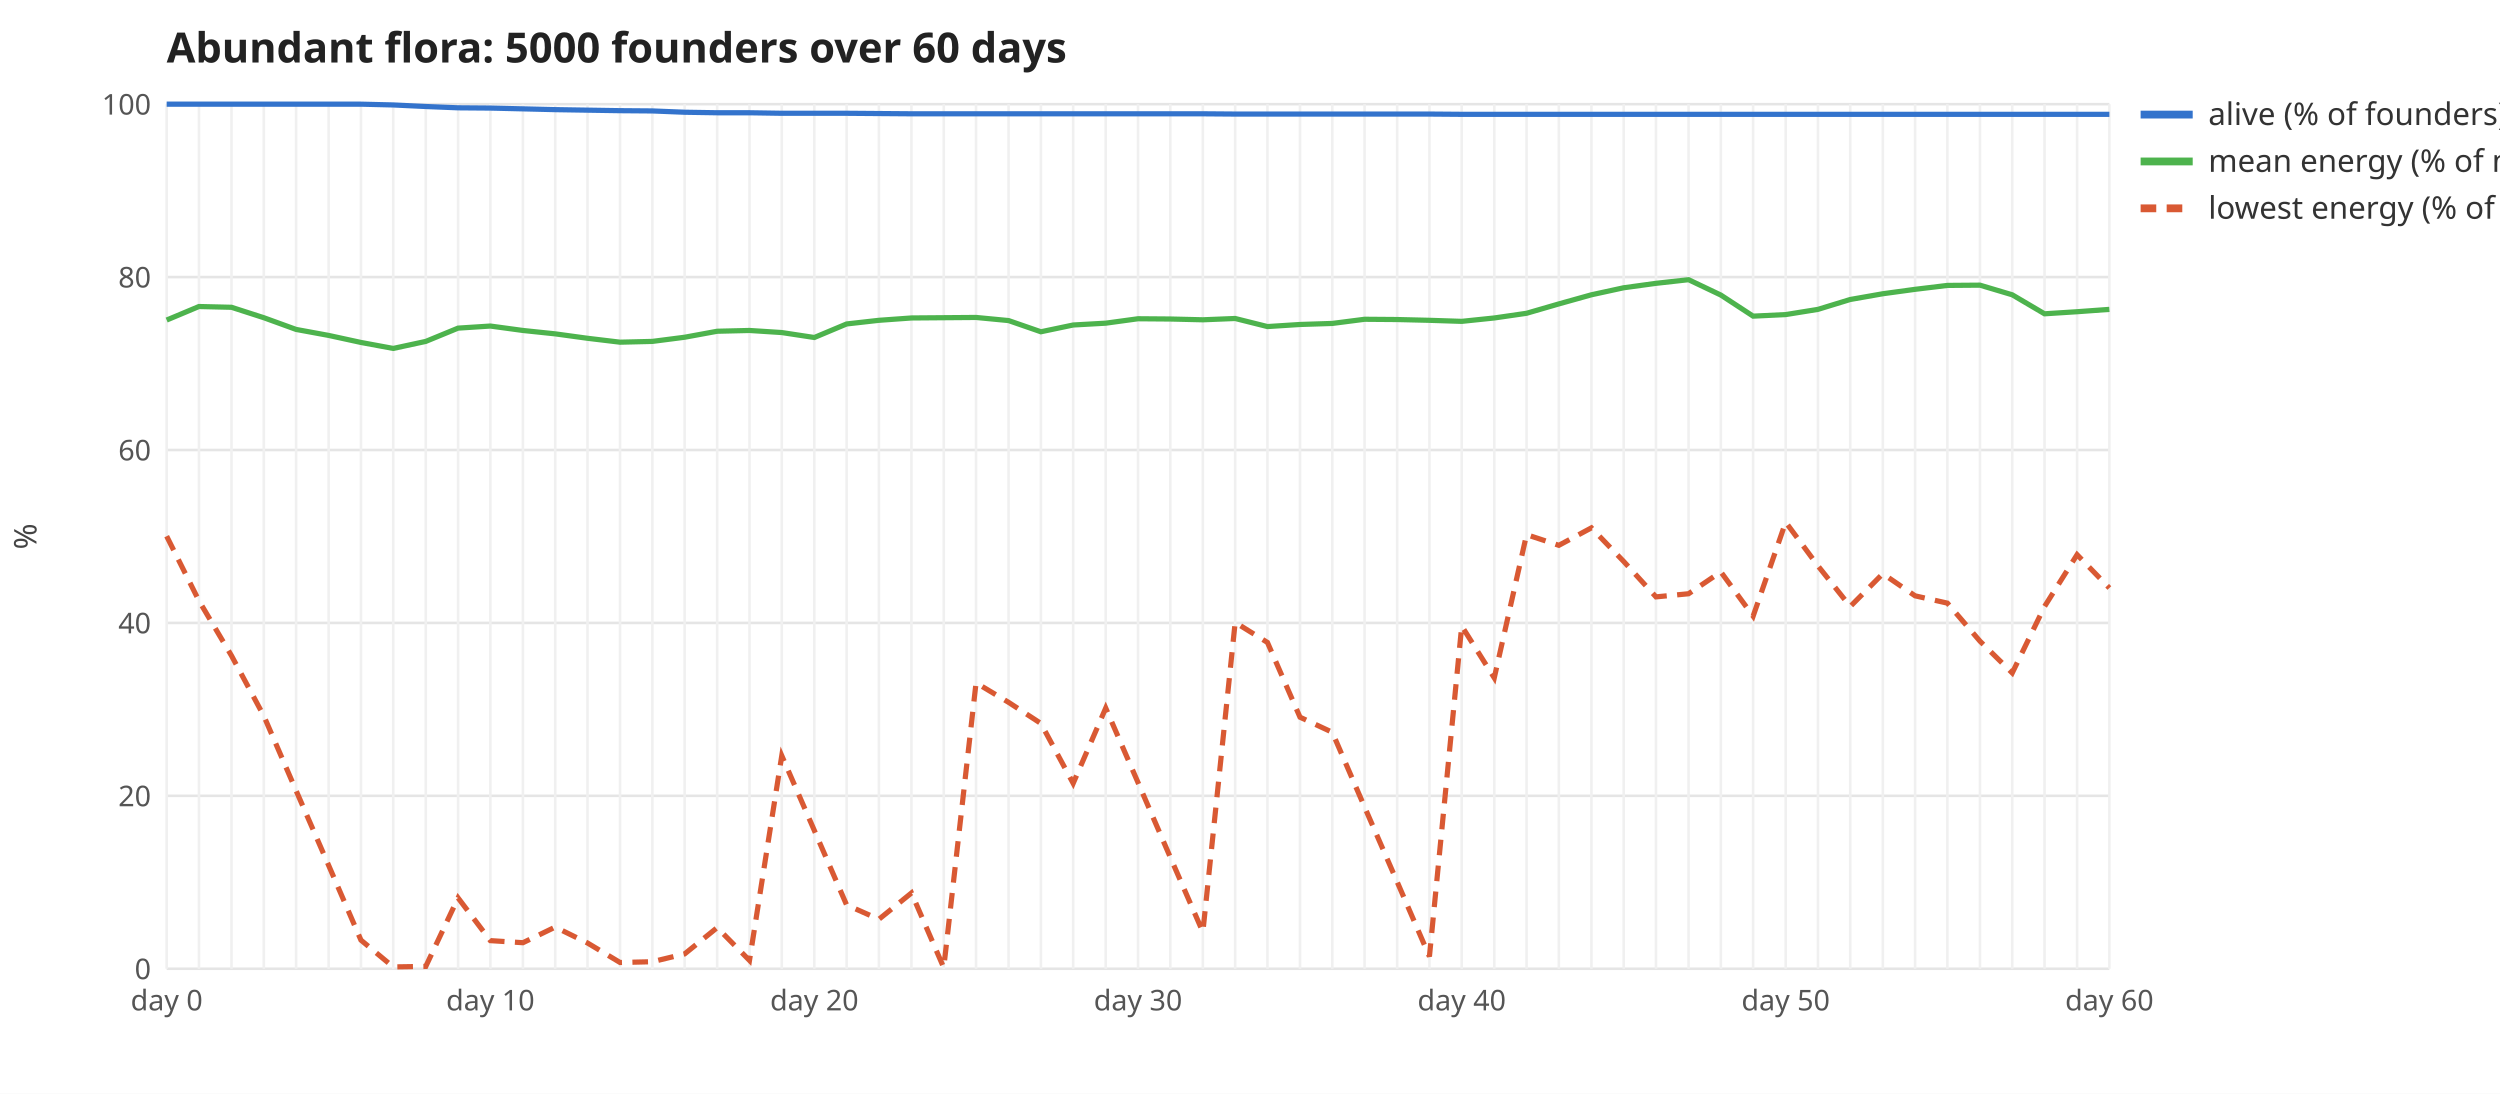
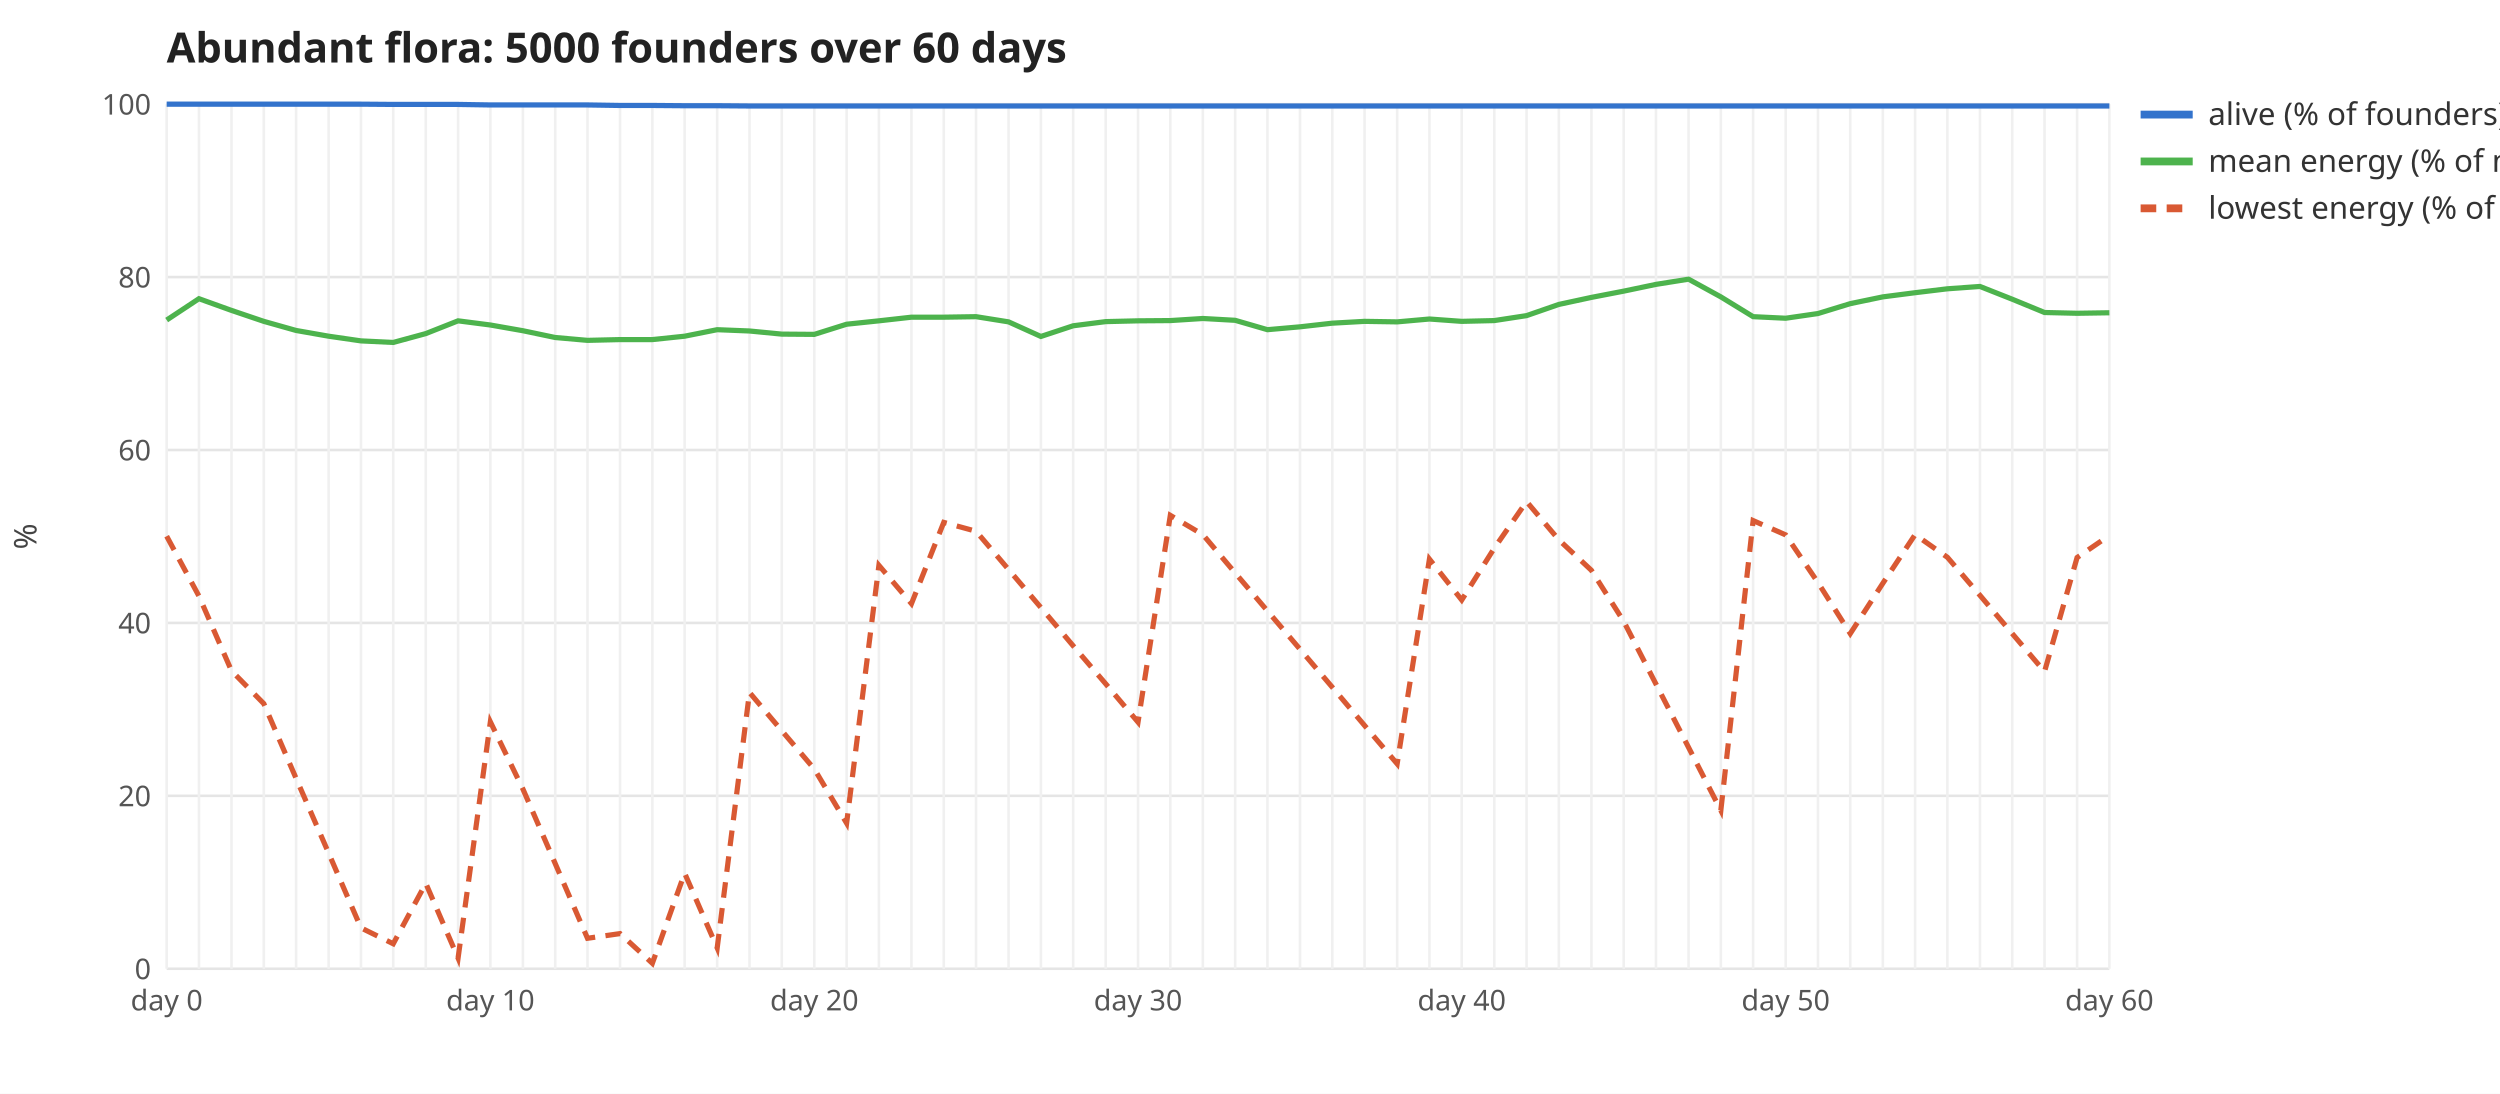
<svg xmlns="http://www.w3.org/2000/svg" width="960" height="420" viewBox="0 0 960 420">
  <rect width="100%" height="100%" fill="#ffffff" />
  <text x="64" y="24" style="font-family:system-ui,sans-serif;font-size:16px;font-weight:600" fill="#222">Abundant flora: 5000 founders over 60 days</text>
  <line x1="64" y1="372.0" x2="810" y2="372.0" stroke="#e5e5e5" />
  <text x="58" y="376.0" text-anchor="end" style="font-family:system-ui,sans-serif;font-size:11px" fill="#555">0</text>
  <line x1="64" y1="305.6" x2="810" y2="305.6" stroke="#e5e5e5" />
  <text x="58" y="309.6" text-anchor="end" style="font-family:system-ui,sans-serif;font-size:11px" fill="#555">20</text>
  <line x1="64" y1="239.2" x2="810" y2="239.2" stroke="#e5e5e5" />
  <text x="58" y="243.2" text-anchor="end" style="font-family:system-ui,sans-serif;font-size:11px" fill="#555">40</text>
  <line x1="64" y1="172.8" x2="810" y2="172.8" stroke="#e5e5e5" />
  <text x="58" y="176.8" text-anchor="end" style="font-family:system-ui,sans-serif;font-size:11px" fill="#555">60</text>
  <line x1="64" y1="106.4" x2="810" y2="106.4" stroke="#e5e5e5" />
  <text x="58" y="110.4" text-anchor="end" style="font-family:system-ui,sans-serif;font-size:11px" fill="#555">80</text>
  <line x1="64" y1="40.0" x2="810" y2="40.0" stroke="#e5e5e5" />
  <text x="58" y="44.0" text-anchor="end" style="font-family:system-ui,sans-serif;font-size:11px" fill="#555">100</text>
  <text x="14" y="206" transform="rotate(-90 14 206)" text-anchor="middle" style="font-family:system-ui,sans-serif;font-size:12px" fill="#444">%</text>
  <line x1="64.0" y1="40" x2="64.0" y2="372" stroke="#f0f0f0" />
  <text x="64.0" y="388" text-anchor="middle" style="font-family:system-ui,sans-serif;font-size:11px" fill="#555">day 0</text>
  <line x1="76.4" y1="40" x2="76.4" y2="372" stroke="#f0f0f0" />
  <text x="76.4" y="388" text-anchor="middle" style="font-family:system-ui,sans-serif;font-size:11px" fill="#555" />
  <line x1="88.9" y1="40" x2="88.9" y2="372" stroke="#f0f0f0" />
  <text x="88.9" y="388" text-anchor="middle" style="font-family:system-ui,sans-serif;font-size:11px" fill="#555" />
  <line x1="101.3" y1="40" x2="101.3" y2="372" stroke="#f0f0f0" />
  <text x="101.3" y="388" text-anchor="middle" style="font-family:system-ui,sans-serif;font-size:11px" fill="#555" />
  <line x1="113.7" y1="40" x2="113.7" y2="372" stroke="#f0f0f0" />
  <text x="113.7" y="388" text-anchor="middle" style="font-family:system-ui,sans-serif;font-size:11px" fill="#555" />
  <line x1="126.2" y1="40" x2="126.2" y2="372" stroke="#f0f0f0" />
  <text x="126.2" y="388" text-anchor="middle" style="font-family:system-ui,sans-serif;font-size:11px" fill="#555" />
  <line x1="138.6" y1="40" x2="138.6" y2="372" stroke="#f0f0f0" />
  <text x="138.6" y="388" text-anchor="middle" style="font-family:system-ui,sans-serif;font-size:11px" fill="#555" />
  <line x1="151.0" y1="40" x2="151.0" y2="372" stroke="#f0f0f0" />
  <text x="151.0" y="388" text-anchor="middle" style="font-family:system-ui,sans-serif;font-size:11px" fill="#555" />
  <line x1="163.5" y1="40" x2="163.5" y2="372" stroke="#f0f0f0" />
  <text x="163.5" y="388" text-anchor="middle" style="font-family:system-ui,sans-serif;font-size:11px" fill="#555" />
  <line x1="175.9" y1="40" x2="175.9" y2="372" stroke="#f0f0f0" />
  <text x="175.9" y="388" text-anchor="middle" style="font-family:system-ui,sans-serif;font-size:11px" fill="#555" />
  <line x1="188.3" y1="40" x2="188.3" y2="372" stroke="#f0f0f0" />
  <text x="188.3" y="388" text-anchor="middle" style="font-family:system-ui,sans-serif;font-size:11px" fill="#555">day 10</text>
  <line x1="200.8" y1="40" x2="200.8" y2="372" stroke="#f0f0f0" />
  <text x="200.8" y="388" text-anchor="middle" style="font-family:system-ui,sans-serif;font-size:11px" fill="#555" />
  <line x1="213.2" y1="40" x2="213.2" y2="372" stroke="#f0f0f0" />
  <text x="213.2" y="388" text-anchor="middle" style="font-family:system-ui,sans-serif;font-size:11px" fill="#555" />
  <line x1="225.6" y1="40" x2="225.6" y2="372" stroke="#f0f0f0" />
  <text x="225.6" y="388" text-anchor="middle" style="font-family:system-ui,sans-serif;font-size:11px" fill="#555" />
  <line x1="238.1" y1="40" x2="238.1" y2="372" stroke="#f0f0f0" />
  <text x="238.1" y="388" text-anchor="middle" style="font-family:system-ui,sans-serif;font-size:11px" fill="#555" />
  <line x1="250.5" y1="40" x2="250.5" y2="372" stroke="#f0f0f0" />
  <text x="250.5" y="388" text-anchor="middle" style="font-family:system-ui,sans-serif;font-size:11px" fill="#555" />
  <line x1="262.9" y1="40" x2="262.9" y2="372" stroke="#f0f0f0" />
  <text x="262.9" y="388" text-anchor="middle" style="font-family:system-ui,sans-serif;font-size:11px" fill="#555" />
  <line x1="275.4" y1="40" x2="275.4" y2="372" stroke="#f0f0f0" />
  <text x="275.4" y="388" text-anchor="middle" style="font-family:system-ui,sans-serif;font-size:11px" fill="#555" />
  <line x1="287.8" y1="40" x2="287.8" y2="372" stroke="#f0f0f0" />
  <text x="287.8" y="388" text-anchor="middle" style="font-family:system-ui,sans-serif;font-size:11px" fill="#555" />
  <line x1="300.2" y1="40" x2="300.2" y2="372" stroke="#f0f0f0" />
  <text x="300.2" y="388" text-anchor="middle" style="font-family:system-ui,sans-serif;font-size:11px" fill="#555" />
  <line x1="312.7" y1="40" x2="312.7" y2="372" stroke="#f0f0f0" />
  <text x="312.7" y="388" text-anchor="middle" style="font-family:system-ui,sans-serif;font-size:11px" fill="#555">day 20</text>
  <line x1="325.1" y1="40" x2="325.1" y2="372" stroke="#f0f0f0" />
  <text x="325.1" y="388" text-anchor="middle" style="font-family:system-ui,sans-serif;font-size:11px" fill="#555" />
  <line x1="337.5" y1="40" x2="337.5" y2="372" stroke="#f0f0f0" />
  <text x="337.5" y="388" text-anchor="middle" style="font-family:system-ui,sans-serif;font-size:11px" fill="#555" />
  <line x1="350.0" y1="40" x2="350.0" y2="372" stroke="#f0f0f0" />
  <text x="350.0" y="388" text-anchor="middle" style="font-family:system-ui,sans-serif;font-size:11px" fill="#555" />
  <line x1="362.4" y1="40" x2="362.4" y2="372" stroke="#f0f0f0" />
  <text x="362.4" y="388" text-anchor="middle" style="font-family:system-ui,sans-serif;font-size:11px" fill="#555" />
  <line x1="374.8" y1="40" x2="374.8" y2="372" stroke="#f0f0f0" />
  <text x="374.8" y="388" text-anchor="middle" style="font-family:system-ui,sans-serif;font-size:11px" fill="#555" />
  <line x1="387.3" y1="40" x2="387.3" y2="372" stroke="#f0f0f0" />
  <text x="387.3" y="388" text-anchor="middle" style="font-family:system-ui,sans-serif;font-size:11px" fill="#555" />
  <line x1="399.7" y1="40" x2="399.7" y2="372" stroke="#f0f0f0" />
  <text x="399.7" y="388" text-anchor="middle" style="font-family:system-ui,sans-serif;font-size:11px" fill="#555" />
  <line x1="412.1" y1="40" x2="412.1" y2="372" stroke="#f0f0f0" />
  <text x="412.1" y="388" text-anchor="middle" style="font-family:system-ui,sans-serif;font-size:11px" fill="#555" />
  <line x1="424.6" y1="40" x2="424.6" y2="372" stroke="#f0f0f0" />
  <text x="424.6" y="388" text-anchor="middle" style="font-family:system-ui,sans-serif;font-size:11px" fill="#555" />
  <line x1="437.0" y1="40" x2="437.0" y2="372" stroke="#f0f0f0" />
  <text x="437.0" y="388" text-anchor="middle" style="font-family:system-ui,sans-serif;font-size:11px" fill="#555">day 30</text>
  <line x1="449.4" y1="40" x2="449.4" y2="372" stroke="#f0f0f0" />
  <text x="449.4" y="388" text-anchor="middle" style="font-family:system-ui,sans-serif;font-size:11px" fill="#555" />
  <line x1="461.9" y1="40" x2="461.9" y2="372" stroke="#f0f0f0" />
  <text x="461.9" y="388" text-anchor="middle" style="font-family:system-ui,sans-serif;font-size:11px" fill="#555" />
  <line x1="474.3" y1="40" x2="474.3" y2="372" stroke="#f0f0f0" />
  <text x="474.3" y="388" text-anchor="middle" style="font-family:system-ui,sans-serif;font-size:11px" fill="#555" />
  <line x1="486.7" y1="40" x2="486.7" y2="372" stroke="#f0f0f0" />
  <text x="486.7" y="388" text-anchor="middle" style="font-family:system-ui,sans-serif;font-size:11px" fill="#555" />
  <line x1="499.2" y1="40" x2="499.2" y2="372" stroke="#f0f0f0" />
  <text x="499.2" y="388" text-anchor="middle" style="font-family:system-ui,sans-serif;font-size:11px" fill="#555" />
  <line x1="511.6" y1="40" x2="511.6" y2="372" stroke="#f0f0f0" />
  <text x="511.6" y="388" text-anchor="middle" style="font-family:system-ui,sans-serif;font-size:11px" fill="#555" />
  <line x1="524.0" y1="40" x2="524.0" y2="372" stroke="#f0f0f0" />
  <text x="524.0" y="388" text-anchor="middle" style="font-family:system-ui,sans-serif;font-size:11px" fill="#555" />
  <line x1="536.5" y1="40" x2="536.5" y2="372" stroke="#f0f0f0" />
  <text x="536.5" y="388" text-anchor="middle" style="font-family:system-ui,sans-serif;font-size:11px" fill="#555" />
  <line x1="548.9" y1="40" x2="548.9" y2="372" stroke="#f0f0f0" />
  <text x="548.9" y="388" text-anchor="middle" style="font-family:system-ui,sans-serif;font-size:11px" fill="#555" />
  <line x1="561.3" y1="40" x2="561.3" y2="372" stroke="#f0f0f0" />
  <text x="561.3" y="388" text-anchor="middle" style="font-family:system-ui,sans-serif;font-size:11px" fill="#555">day 40</text>
  <line x1="573.8" y1="40" x2="573.8" y2="372" stroke="#f0f0f0" />
  <text x="573.8" y="388" text-anchor="middle" style="font-family:system-ui,sans-serif;font-size:11px" fill="#555" />
  <line x1="586.2" y1="40" x2="586.2" y2="372" stroke="#f0f0f0" />
  <text x="586.2" y="388" text-anchor="middle" style="font-family:system-ui,sans-serif;font-size:11px" fill="#555" />
  <line x1="598.6" y1="40" x2="598.6" y2="372" stroke="#f0f0f0" />
  <text x="598.6" y="388" text-anchor="middle" style="font-family:system-ui,sans-serif;font-size:11px" fill="#555" />
  <line x1="611.1" y1="40" x2="611.1" y2="372" stroke="#f0f0f0" />
  <text x="611.1" y="388" text-anchor="middle" style="font-family:system-ui,sans-serif;font-size:11px" fill="#555" />
  <line x1="623.5" y1="40" x2="623.5" y2="372" stroke="#f0f0f0" />
  <text x="623.5" y="388" text-anchor="middle" style="font-family:system-ui,sans-serif;font-size:11px" fill="#555" />
  <line x1="635.9" y1="40" x2="635.9" y2="372" stroke="#f0f0f0" />
  <text x="635.9" y="388" text-anchor="middle" style="font-family:system-ui,sans-serif;font-size:11px" fill="#555" />
  <line x1="648.4" y1="40" x2="648.4" y2="372" stroke="#f0f0f0" />
  <text x="648.4" y="388" text-anchor="middle" style="font-family:system-ui,sans-serif;font-size:11px" fill="#555" />
  <line x1="660.8" y1="40" x2="660.8" y2="372" stroke="#f0f0f0" />
  <text x="660.8" y="388" text-anchor="middle" style="font-family:system-ui,sans-serif;font-size:11px" fill="#555" />
  <line x1="673.2" y1="40" x2="673.2" y2="372" stroke="#f0f0f0" />
  <text x="673.2" y="388" text-anchor="middle" style="font-family:system-ui,sans-serif;font-size:11px" fill="#555" />
  <line x1="685.7" y1="40" x2="685.7" y2="372" stroke="#f0f0f0" />
  <text x="685.7" y="388" text-anchor="middle" style="font-family:system-ui,sans-serif;font-size:11px" fill="#555">day 50</text>
  <line x1="698.1" y1="40" x2="698.1" y2="372" stroke="#f0f0f0" />
  <text x="698.1" y="388" text-anchor="middle" style="font-family:system-ui,sans-serif;font-size:11px" fill="#555" />
  <line x1="710.5" y1="40" x2="710.5" y2="372" stroke="#f0f0f0" />
  <text x="710.5" y="388" text-anchor="middle" style="font-family:system-ui,sans-serif;font-size:11px" fill="#555" />
  <line x1="723.0" y1="40" x2="723.0" y2="372" stroke="#f0f0f0" />
  <text x="723.0" y="388" text-anchor="middle" style="font-family:system-ui,sans-serif;font-size:11px" fill="#555" />
  <line x1="735.4" y1="40" x2="735.4" y2="372" stroke="#f0f0f0" />
  <text x="735.4" y="388" text-anchor="middle" style="font-family:system-ui,sans-serif;font-size:11px" fill="#555" />
  <line x1="747.8" y1="40" x2="747.8" y2="372" stroke="#f0f0f0" />
  <text x="747.8" y="388" text-anchor="middle" style="font-family:system-ui,sans-serif;font-size:11px" fill="#555" />
  <line x1="760.3" y1="40" x2="760.3" y2="372" stroke="#f0f0f0" />
  <text x="760.3" y="388" text-anchor="middle" style="font-family:system-ui,sans-serif;font-size:11px" fill="#555" />
  <line x1="772.7" y1="40" x2="772.7" y2="372" stroke="#f0f0f0" />
  <text x="772.7" y="388" text-anchor="middle" style="font-family:system-ui,sans-serif;font-size:11px" fill="#555" />
  <line x1="785.1" y1="40" x2="785.1" y2="372" stroke="#f0f0f0" />
  <text x="785.1" y="388" text-anchor="middle" style="font-family:system-ui,sans-serif;font-size:11px" fill="#555" />
  <line x1="797.6" y1="40" x2="797.6" y2="372" stroke="#f0f0f0" />
  <text x="797.6" y="388" text-anchor="middle" style="font-family:system-ui,sans-serif;font-size:11px" fill="#555" />
  <line x1="810.0" y1="40" x2="810.0" y2="372" stroke="#f0f0f0" />
  <text x="810.0" y="388" text-anchor="middle" style="font-family:system-ui,sans-serif;font-size:11px" fill="#555">day 60</text>
-   <polyline fill="none" stroke="#3373cc" stroke-width="2" points="64.0,40.0 76.4,40.0 88.9,40.0 101.3,40.0 113.7,40.0 126.2,40.0 138.6,40.0 151.0,40.3 163.5,40.9 175.9,41.4 188.3,41.5 200.8,41.8 213.2,42.1 225.6,42.3 238.1,42.5 250.5,42.6 262.9,43.1 275.4,43.3 287.8,43.3 300.2,43.5 312.7,43.5 325.1,43.5 337.5,43.6 350.0,43.7 362.4,43.7 374.8,43.7 387.3,43.7 399.7,43.7 412.1,43.7 424.6,43.7 437.0,43.7 449.4,43.7 461.9,43.7 474.3,43.8 486.7,43.8 499.2,43.8 511.6,43.8 524.0,43.8 536.5,43.8 548.9,43.8 561.3,43.9 573.8,43.9 586.2,43.9 598.6,43.9 611.1,43.9 623.5,43.9 635.9,43.9 648.4,43.9 660.8,43.9 673.2,43.9 685.7,43.9 698.1,43.9 710.5,43.9 723.0,43.9 735.4,43.9 747.8,43.9 760.3,43.9 772.7,43.9 785.1,43.9 797.6,43.9 810.0,43.9" />
+   <polyline fill="none" stroke="#3373cc" stroke-width="2" points="64.0,40.0 76.4,40.0 88.9,40.0 101.3,40.0 113.7,40.0 126.2,40.0 138.6,40.0 151.0,40.1 163.5,40.1 175.9,40.1 188.3,40.3 200.8,40.3 213.2,40.3 225.6,40.3 238.1,40.5 250.5,40.5 262.9,40.6 275.4,40.6 287.8,40.7 300.2,40.7 312.7,40.7 325.1,40.7 337.5,40.7 350.0,40.7 362.4,40.7 374.8,40.7 387.3,40.7 399.7,40.7 412.1,40.7 424.6,40.7 437.0,40.7 449.4,40.7 461.9,40.7 474.3,40.7 486.7,40.7 499.2,40.7 511.6,40.7 524.0,40.7 536.5,40.7 548.9,40.7 561.3,40.7 573.8,40.7 586.2,40.7 598.6,40.7 611.1,40.7 623.5,40.7 635.9,40.7 648.4,40.7 660.8,40.7 673.2,40.7 685.7,40.7 698.1,40.7 710.5,40.7 723.0,40.7 735.4,40.7 747.8,40.7 760.3,40.7 772.7,40.7 785.1,40.7 797.6,40.7 810.0,40.7" />
  <line x1="822" y1="44" x2="842" y2="44" stroke="#3373cc" stroke-width="3" />
  <text x="848" y="48" style="font-family:system-ui,sans-serif;font-size:12px" fill="#333">alive (% of founders)</text>
-   <polyline fill="none" stroke="#4db34d" stroke-width="2" points="64.0,122.9 76.4,117.7 88.9,118.0 101.3,122.0 113.7,126.5 126.2,128.8 138.6,131.5 151.0,133.8 163.5,131.1 175.9,126.0 188.3,125.2 200.8,126.9 213.2,128.2 225.6,129.9 238.1,131.4 250.5,131.1 262.9,129.5 275.4,127.2 287.8,126.9 300.2,127.7 312.7,129.6 325.1,124.4 337.5,123.0 350.0,122.1 362.4,122.0 374.8,121.9 387.3,123.1 399.7,127.4 412.1,124.8 424.6,124.1 437.0,122.4 449.4,122.5 461.9,122.8 474.3,122.3 486.7,125.4 499.2,124.6 511.6,124.2 524.0,122.6 536.5,122.7 548.9,123.0 561.3,123.4 573.8,122.1 586.2,120.3 598.6,116.7 611.1,113.2 623.5,110.5 635.9,108.8 648.4,107.4 660.8,113.3 673.2,121.4 685.7,120.8 698.1,118.8 710.5,115.0 723.0,112.8 735.4,111.1 747.8,109.6 760.3,109.5 772.7,113.2 785.1,120.5 797.6,119.7 810.0,118.8" />
+   <polyline fill="none" stroke="#4db34d" stroke-width="2" points="64.0,122.9 76.4,114.7 88.9,119.2 101.3,123.4 113.7,126.9 126.2,129.1 138.6,130.9 151.0,131.5 163.5,128.1 175.9,123.2 188.3,124.8 200.8,127.0 213.2,129.6 225.6,130.7 238.1,130.4 250.5,130.4 262.9,129.1 275.4,126.6 287.8,127.1 300.2,128.3 312.7,128.4 325.1,124.5 337.5,123.2 350.0,121.8 362.4,121.8 374.8,121.6 387.3,123.6 399.7,129.2 412.1,125.1 424.6,123.5 437.0,123.2 449.4,123.1 461.9,122.3 474.3,123.0 486.7,126.6 499.2,125.5 511.6,124.1 524.0,123.4 536.5,123.6 548.9,122.5 561.3,123.4 573.8,123.1 586.2,121.2 598.6,116.9 611.1,114.2 623.5,111.8 635.9,109.2 648.4,107.2 660.8,114.0 673.2,121.6 685.7,122.2 698.1,120.4 710.5,116.6 723.0,114.0 735.4,112.4 747.8,110.9 760.3,110.0 772.7,114.9 785.1,120.0 797.6,120.3 810.0,120.1" />
  <line x1="822" y1="62" x2="842" y2="62" stroke="#4db34d" stroke-width="3" />
  <text x="848" y="66" style="font-family:system-ui,sans-serif;font-size:12px" fill="#333">mean energy (% of max)</text>
-   <polyline fill="none" stroke="#d95933" stroke-width="2" stroke-dasharray="6 4" points="64.0,205.9 76.4,230.7 88.9,251.8 101.3,274.9 113.7,303.6 126.2,332.3 138.6,361.0 151.0,371.3 163.5,371.1 175.9,344.8 188.3,361.2 200.8,362.0 213.2,356.0 225.6,362.1 238.1,369.6 250.5,369.3 262.9,366.3 275.4,356.2 287.8,368.8 300.2,290.2 312.7,318.9 325.1,347.5 337.5,353.0 350.0,342.9 362.4,371.6 374.8,262.2 387.3,269.7 399.7,277.8 412.1,300.8 424.6,271.9 437.0,300.5 449.4,329.2 461.9,357.9 474.3,239.0 486.7,246.7 499.2,275.4 511.6,281.2 524.0,309.9 536.5,338.6 548.9,367.3 561.3,240.4 573.8,260.3 586.2,205.3 598.6,209.4 611.1,202.7 623.5,215.6 635.9,229.2 648.4,228.0 660.8,219.6 673.2,236.6 685.7,200.5 698.1,217.3 710.5,232.9 723.0,220.3 735.4,228.8 747.8,231.6 760.3,246.2 772.7,258.4 785.1,232.9 797.6,213.0 810.0,225.8" />
+   <polyline fill="none" stroke="#d95933" stroke-width="2" stroke-dasharray="6 4" points="64.0,205.9 76.4,228.9 88.9,257.6 101.3,270.2 113.7,298.9 126.2,327.6 138.6,356.3 151.0,362.4 163.5,339.2 175.9,367.9 188.3,277.2 200.8,303.0 213.2,331.6 225.6,360.3 238.1,358.5 250.5,369.9 262.9,335.3 275.4,364.0 287.8,265.9 300.2,280.6 312.7,295.3 325.1,316.1 337.5,217.1 350.0,231.8 362.4,200.6 374.8,204.0 387.3,218.7 399.7,233.3 412.1,248.0 424.6,262.6 437.0,277.3 449.4,197.9 461.9,205.3 474.3,220.0 486.7,234.6 499.2,249.3 511.6,263.9 524.0,278.6 536.5,293.3 548.9,214.7 561.3,230.4 573.8,210.5 586.2,192.6 598.6,207.3 611.1,219.0 623.5,238.6 635.9,262.7 648.4,287.0 660.8,311.2 673.2,199.9 685.7,205.4 698.1,223.7 710.5,243.3 723.0,224.0 735.4,205.3 747.8,214.0 760.3,228.6 772.7,243.3 785.1,257.9 797.6,214.1 810.0,205.6" />
  <line x1="822" y1="80" x2="842" y2="80" stroke="#d95933" stroke-width="3" stroke-dasharray="6 4" />
  <text x="848" y="84" style="font-family:system-ui,sans-serif;font-size:12px" fill="#333">lowest energy (% of max)</text>
</svg>
